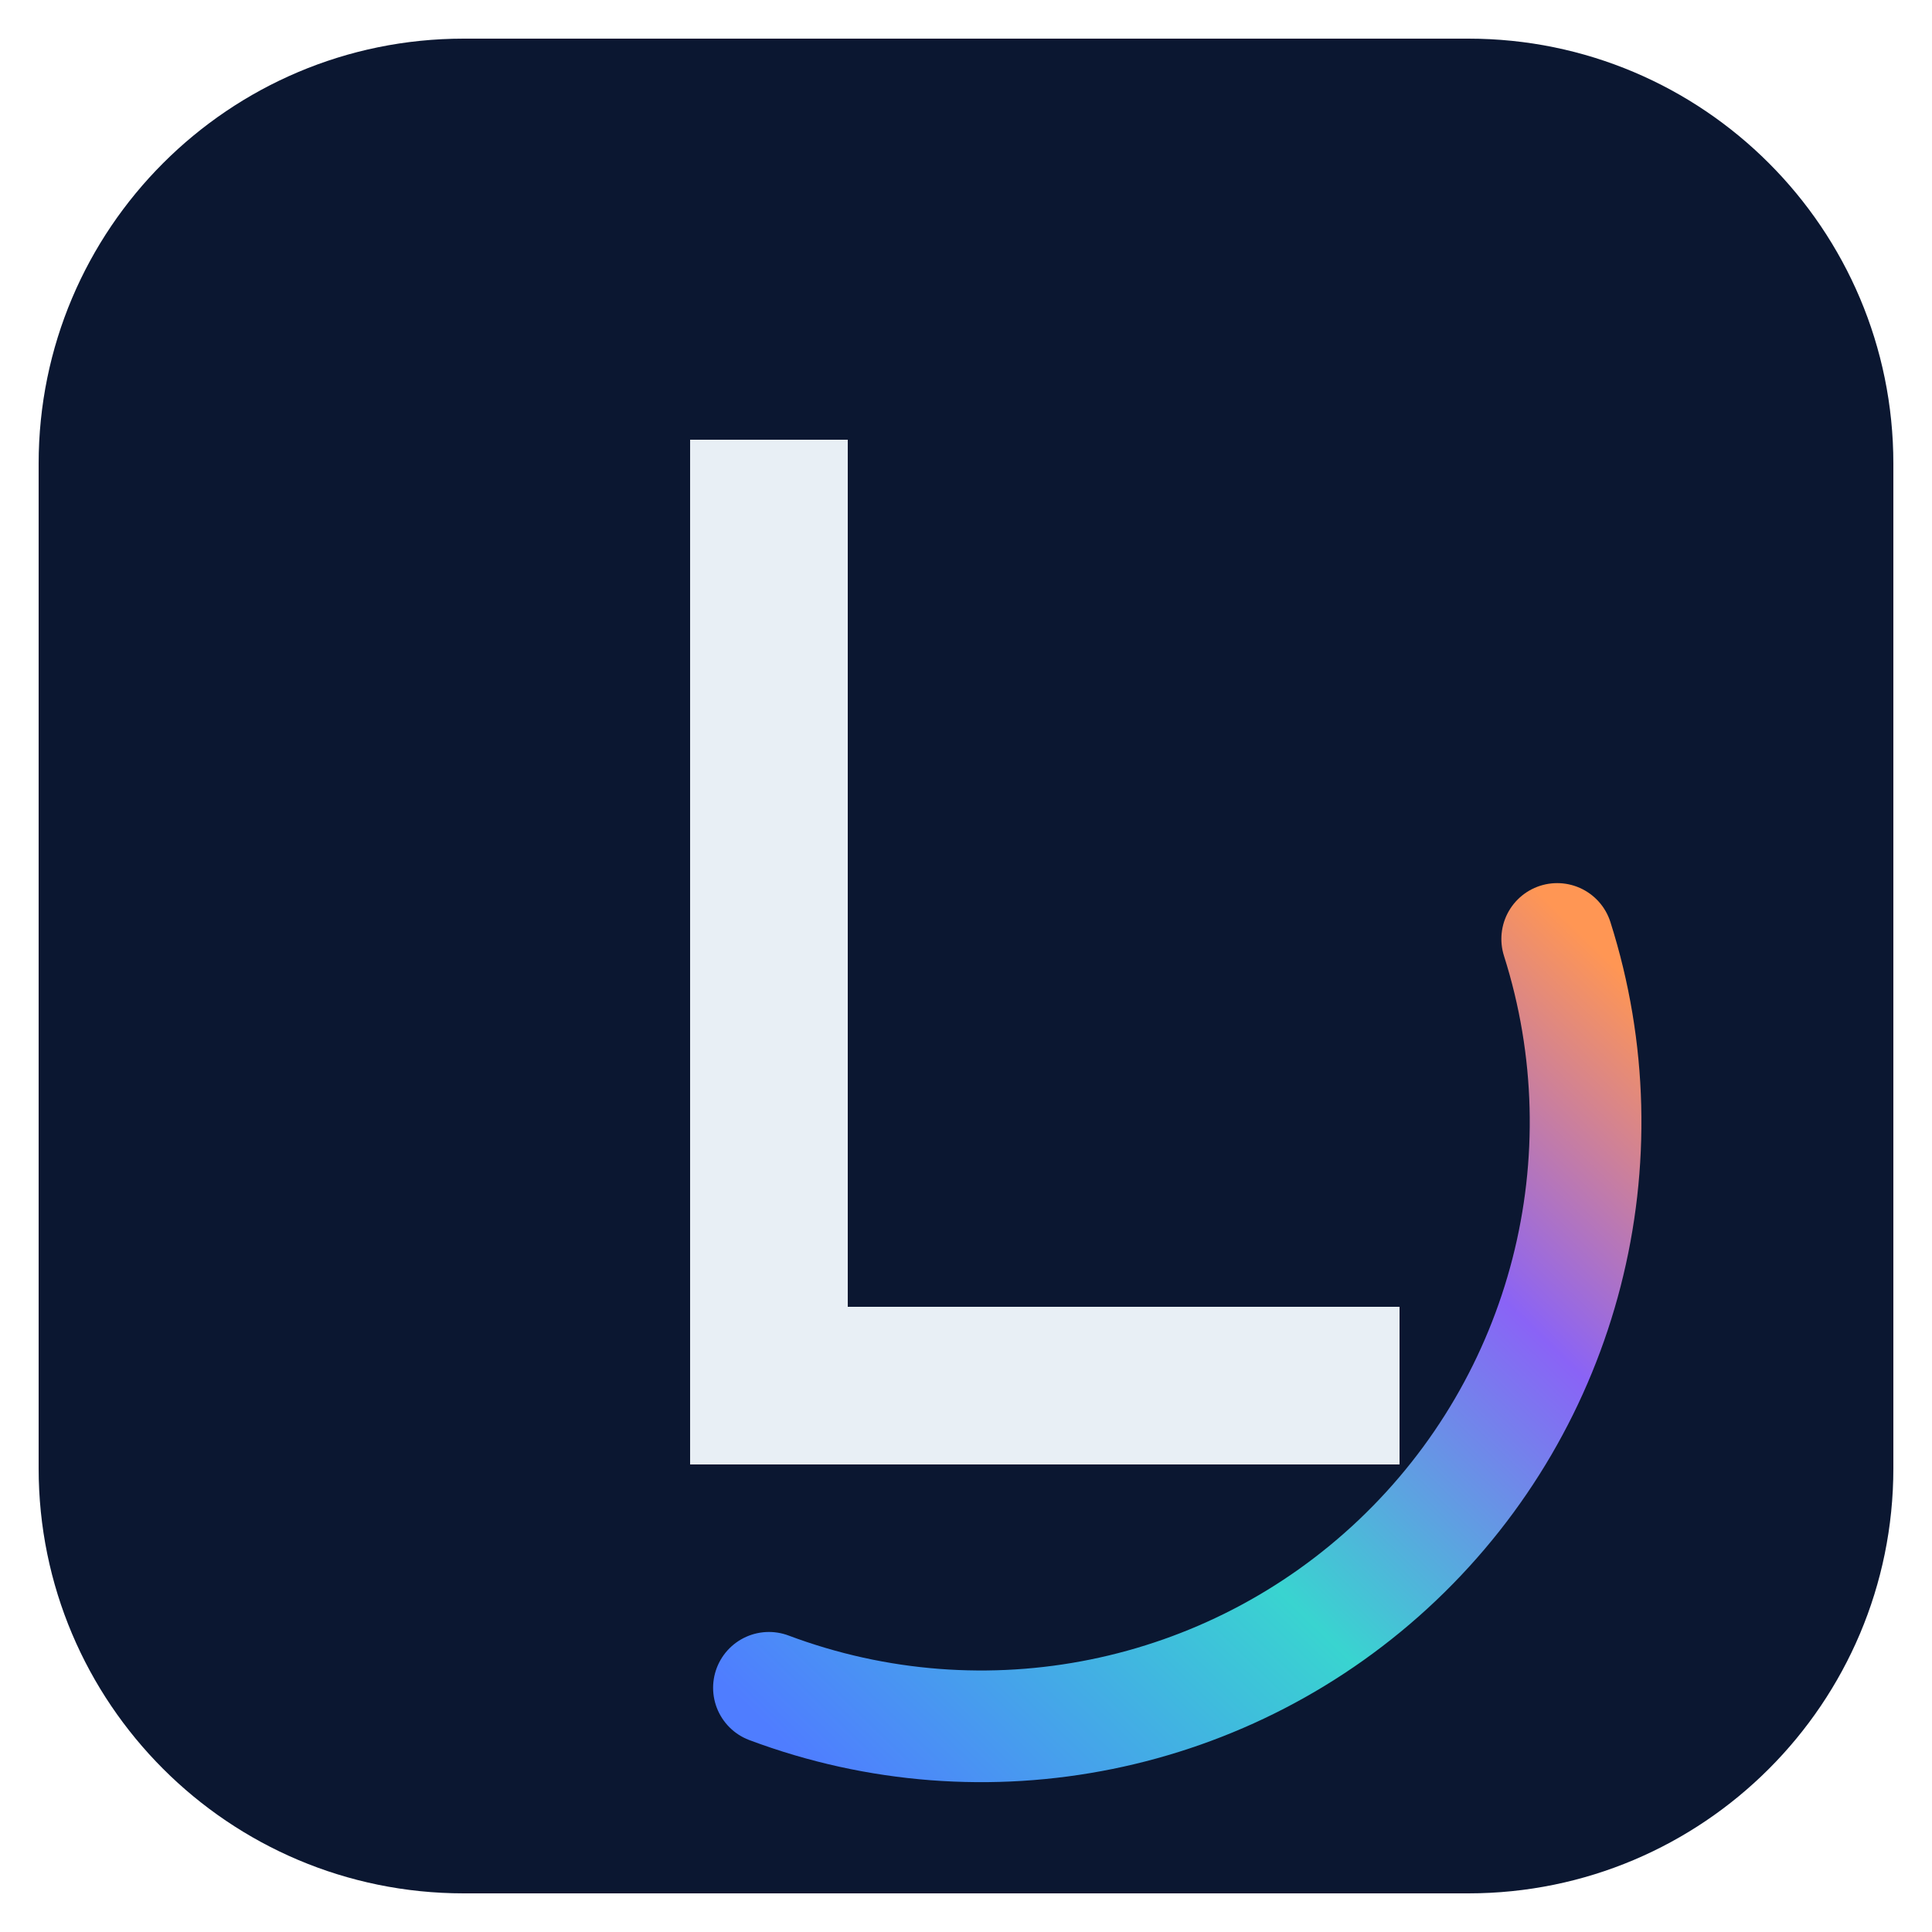
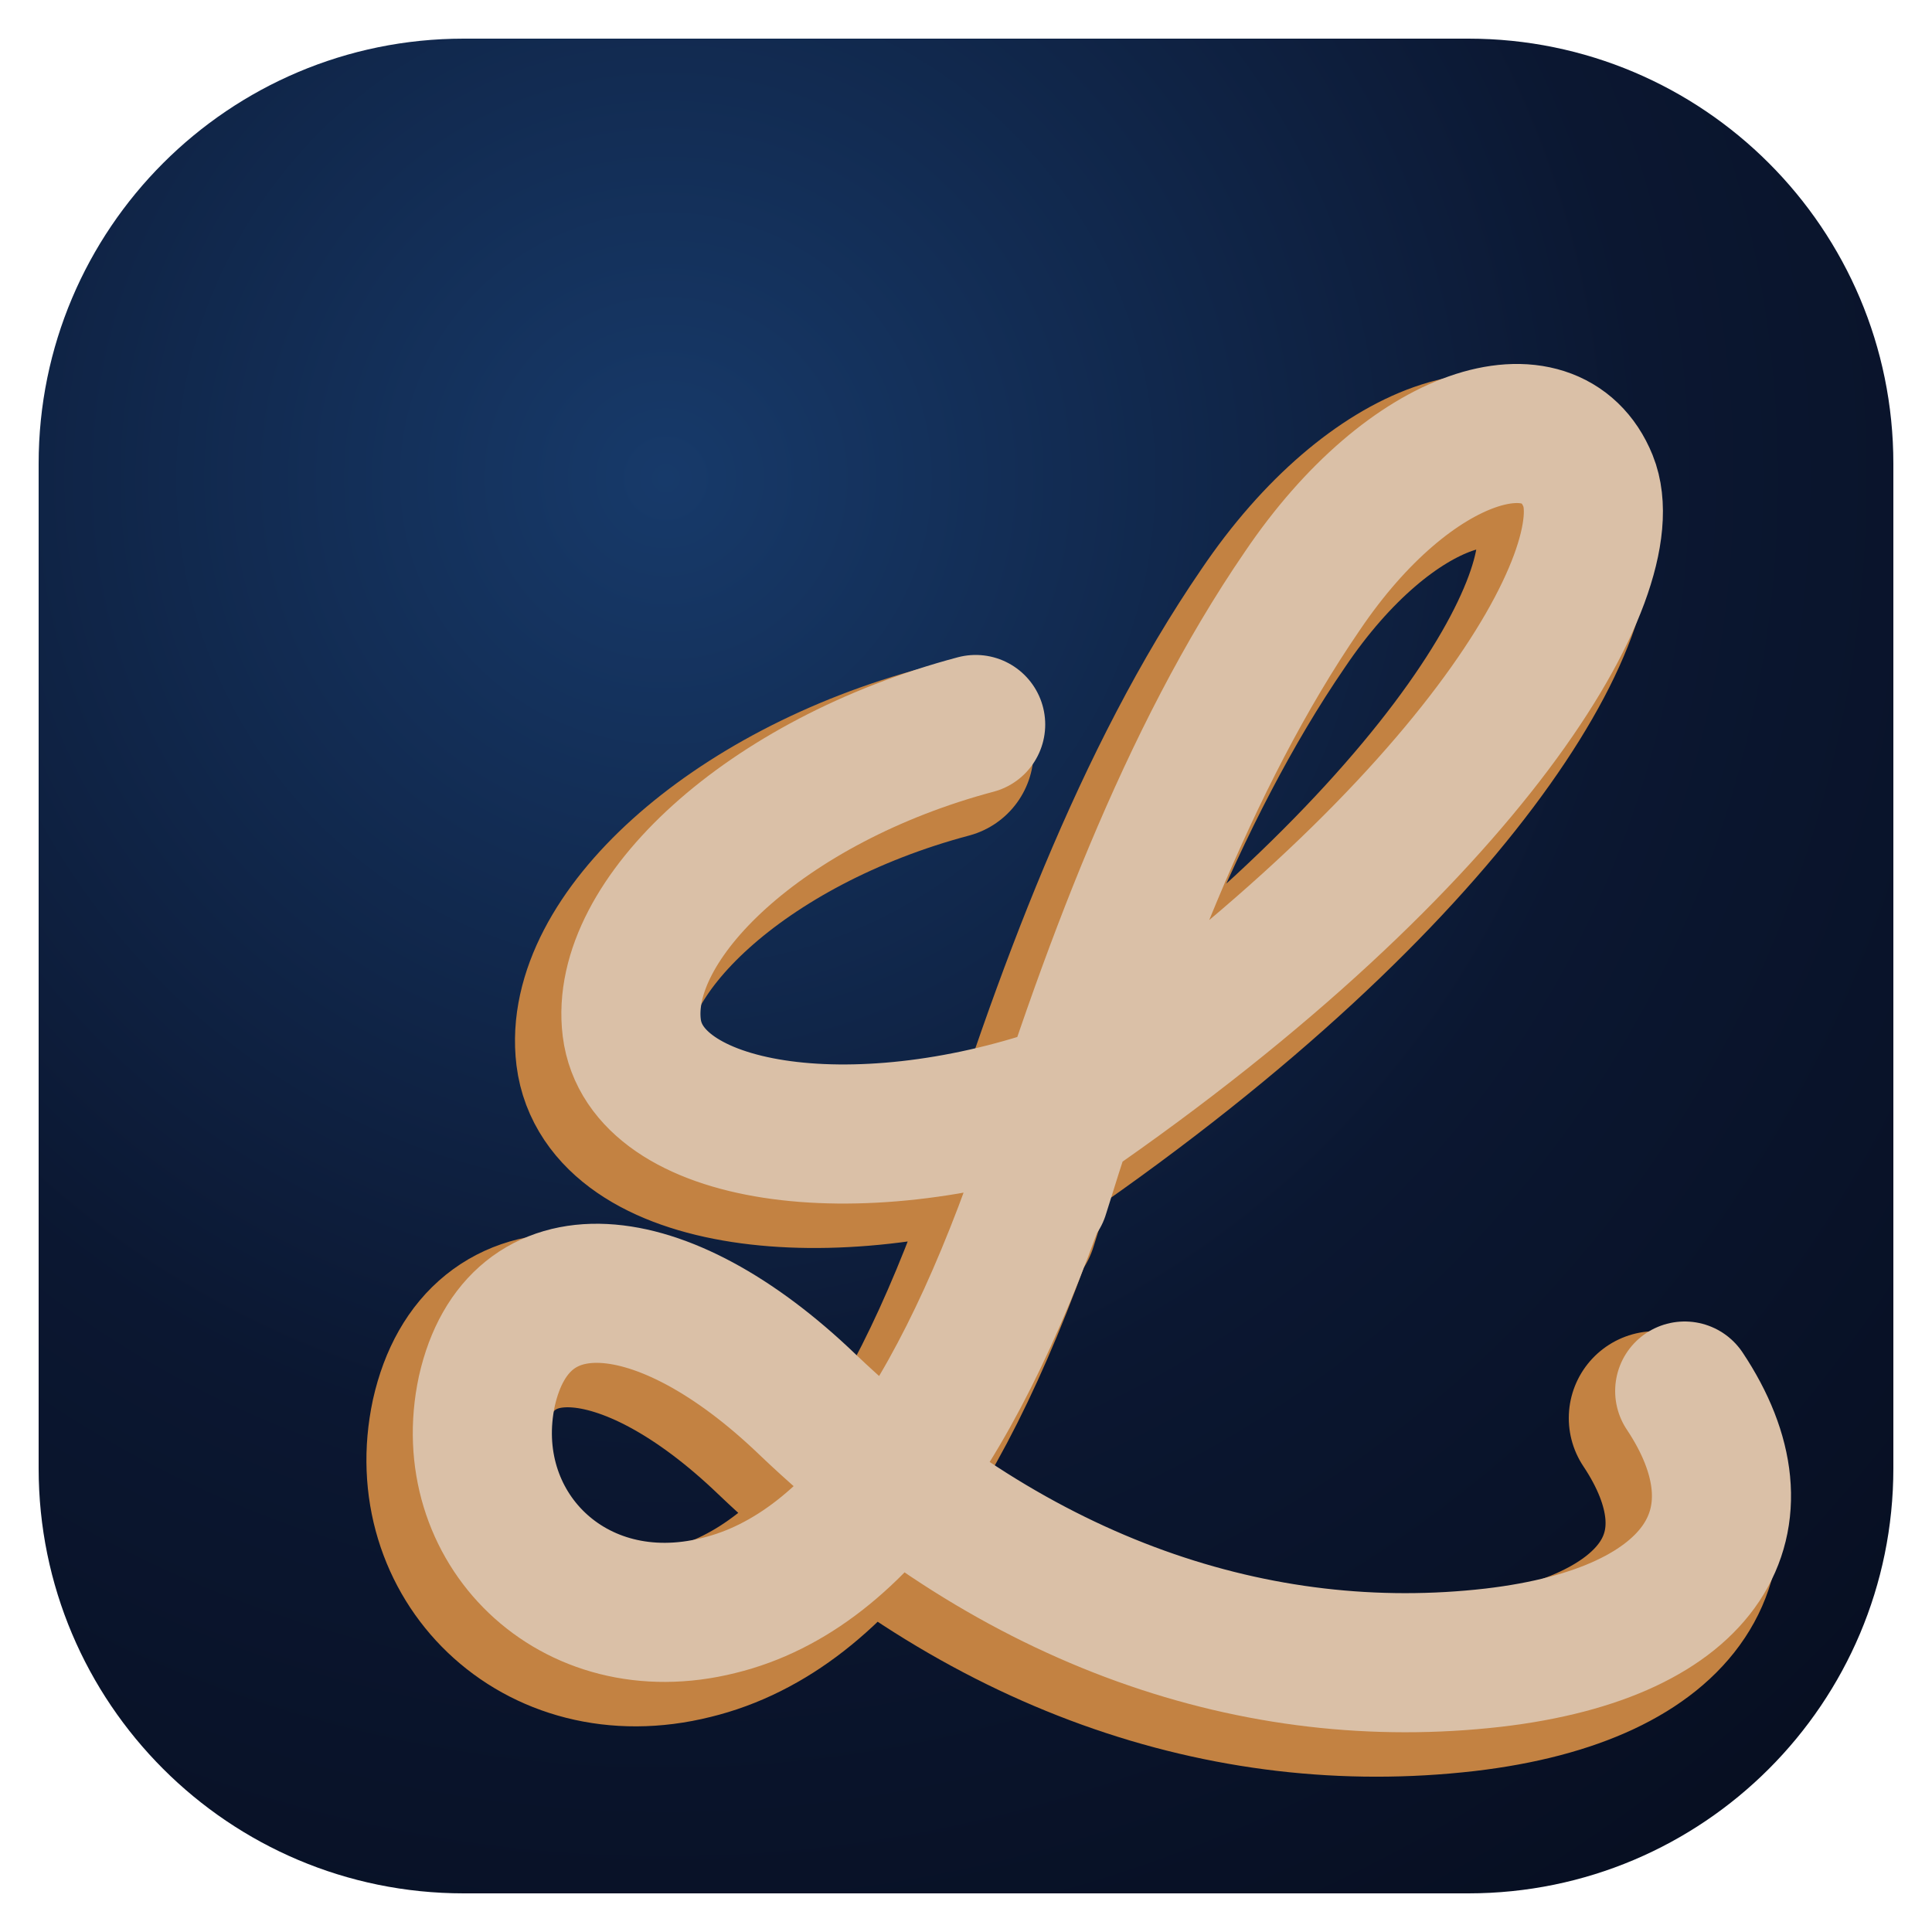
<svg xmlns="http://www.w3.org/2000/svg" viewBox="0 0 100 100">
  <defs>
-     <linearGradient id="lqSpectrum" x1="0" y1="1" x2="1" y2="0">
-       <stop offset="0" stop-color="#4f7dff" />
-       <stop offset="0.4" stop-color="#39d4d0" />
-       <stop offset="0.72" stop-color="#8a63f6" />
-       <stop offset="1" stop-color="#ff9654" />
-     </linearGradient>
+     <radialGradient id="lqPlate" cx="34%" cy="24%" r="90%">
+       <stop offset="0" stop-color="#173a6a" />
+       <stop offset=".58" stop-color="#0b1731" />
+       <stop offset="1" stop-color="#070f22" />
+     </radialGradient>
  </defs>
-   <rect x="2" y="2" width="96" height="96" rx="22" fill="#0b1731" />
-   <path d="M35.72 22.76 h8.16 v44.88 h28.56 v8.16 h-36.72 Z" fill="#e8eff5" />
-   <path d="M39.80 87.36 A 31.28 31.28 0 0 0 80.60 48.60" fill="none" stroke="url(#lqSpectrum)" stroke-width="5.78" stroke-linecap="round" />
+   <rect data-lq-layer="plate" x="2" y="2" width="96" height="96" rx="22" fill="url(#lqPlate)" />
+   <path data-lq-layer="script-shadow" d="M53.8 61.8C57.3 50.5 61.5 39.2 67.4 30.6C73 22.3 80.3 20.2 82.2 24.9C84.1 29.6 76.2 43.3 55 57.9M55 56.7C44.2 60.4 33.4 58.8 32.7 53.2C32 47.6 39.6 40.4 50.5 37.5M54.7 58.8C50.2 72.7 44.6 81.3 37.2 83.1C29.6 85 23.7 79 25.2 72C26.8 64.9 34.2 65.4 41.8 72.7C52.6 83 65.1 87.2 77.3 85.8C88.4 84.5 91.6 78.6 87.2 72" fill="none" stroke="#c38242" stroke-width="9" stroke-linecap="round" stroke-linejoin="round" transform="translate(-1.5 1.4)" />
+   <path data-lq-layer="script" d="M53.8 61.8C57.3 50.5 61.5 39.2 67.4 30.6C73 22.3 80.3 20.2 82.2 24.9C84.1 29.6 76.2 43.3 55 57.9M55 56.7C44.2 60.4 33.4 58.8 32.7 53.2C32 47.6 39.6 40.4 50.5 37.5M54.7 58.8C50.2 72.7 44.6 81.3 37.2 83.1C29.6 85 23.7 79 25.2 72C26.8 64.9 34.2 65.4 41.8 72.7C52.6 83 65.1 87.2 77.3 85.8C88.4 84.5 91.6 78.6 87.2 72" fill="none" stroke="#dac0a7" stroke-width="7.2" stroke-linecap="round" stroke-linejoin="round" />
</svg>
